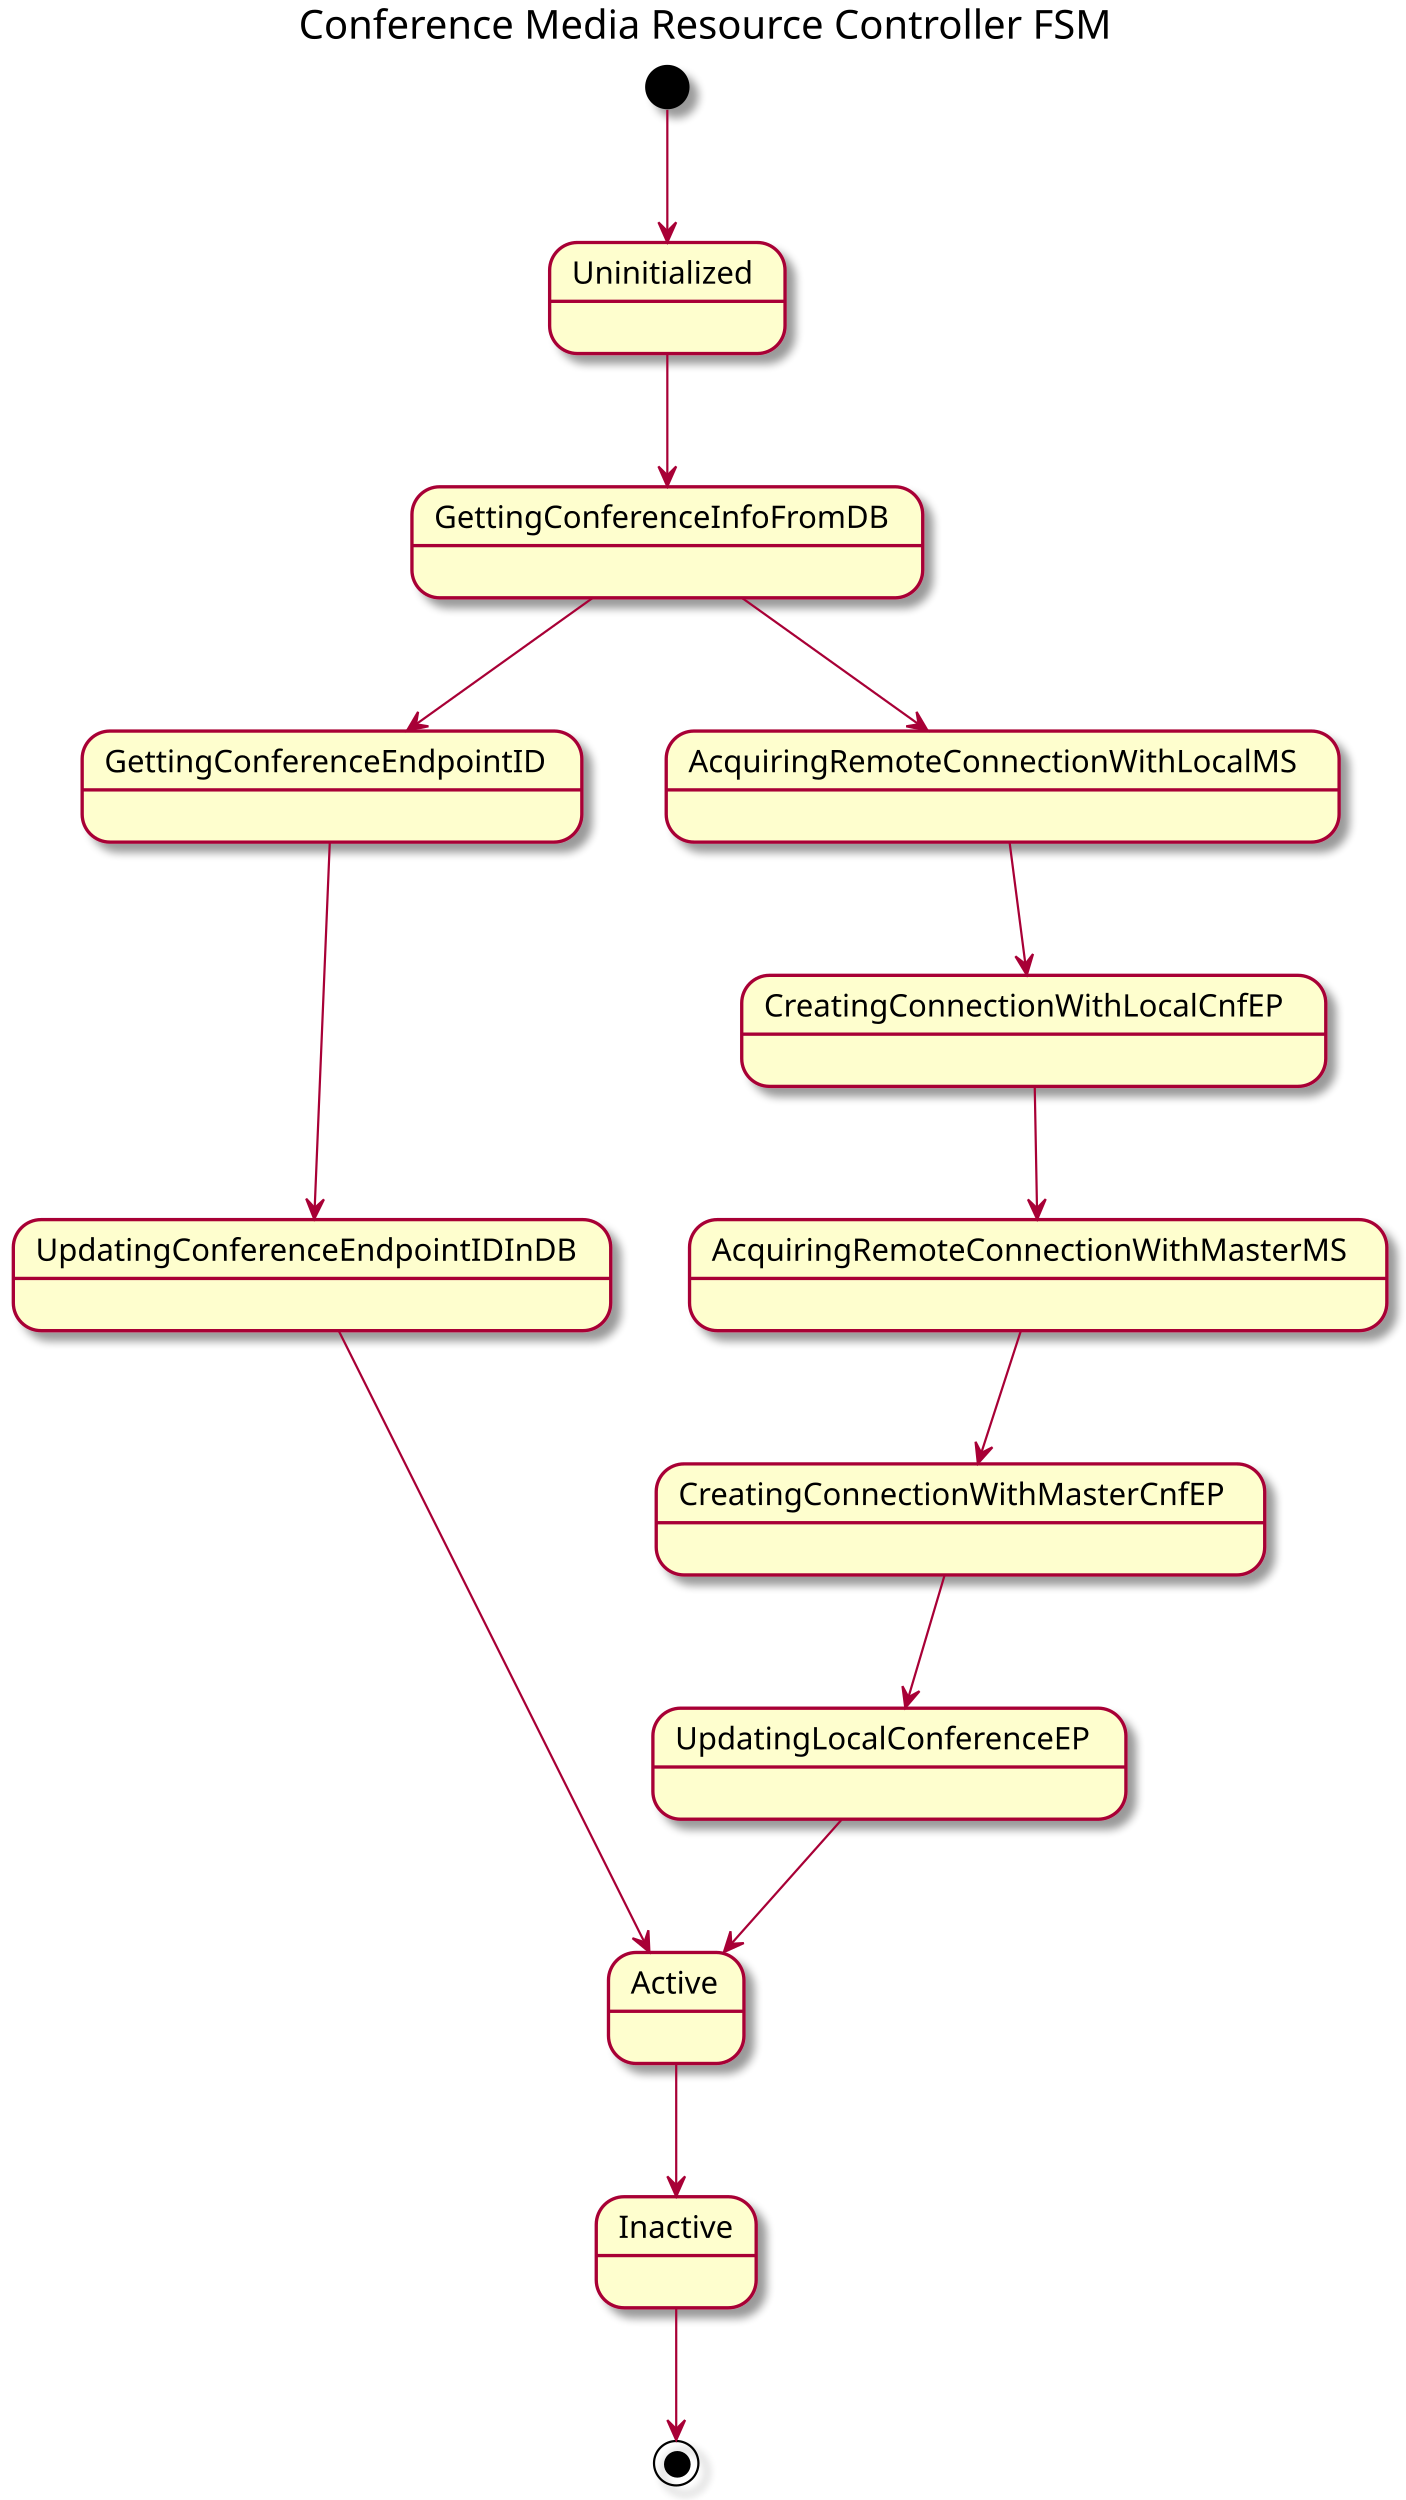
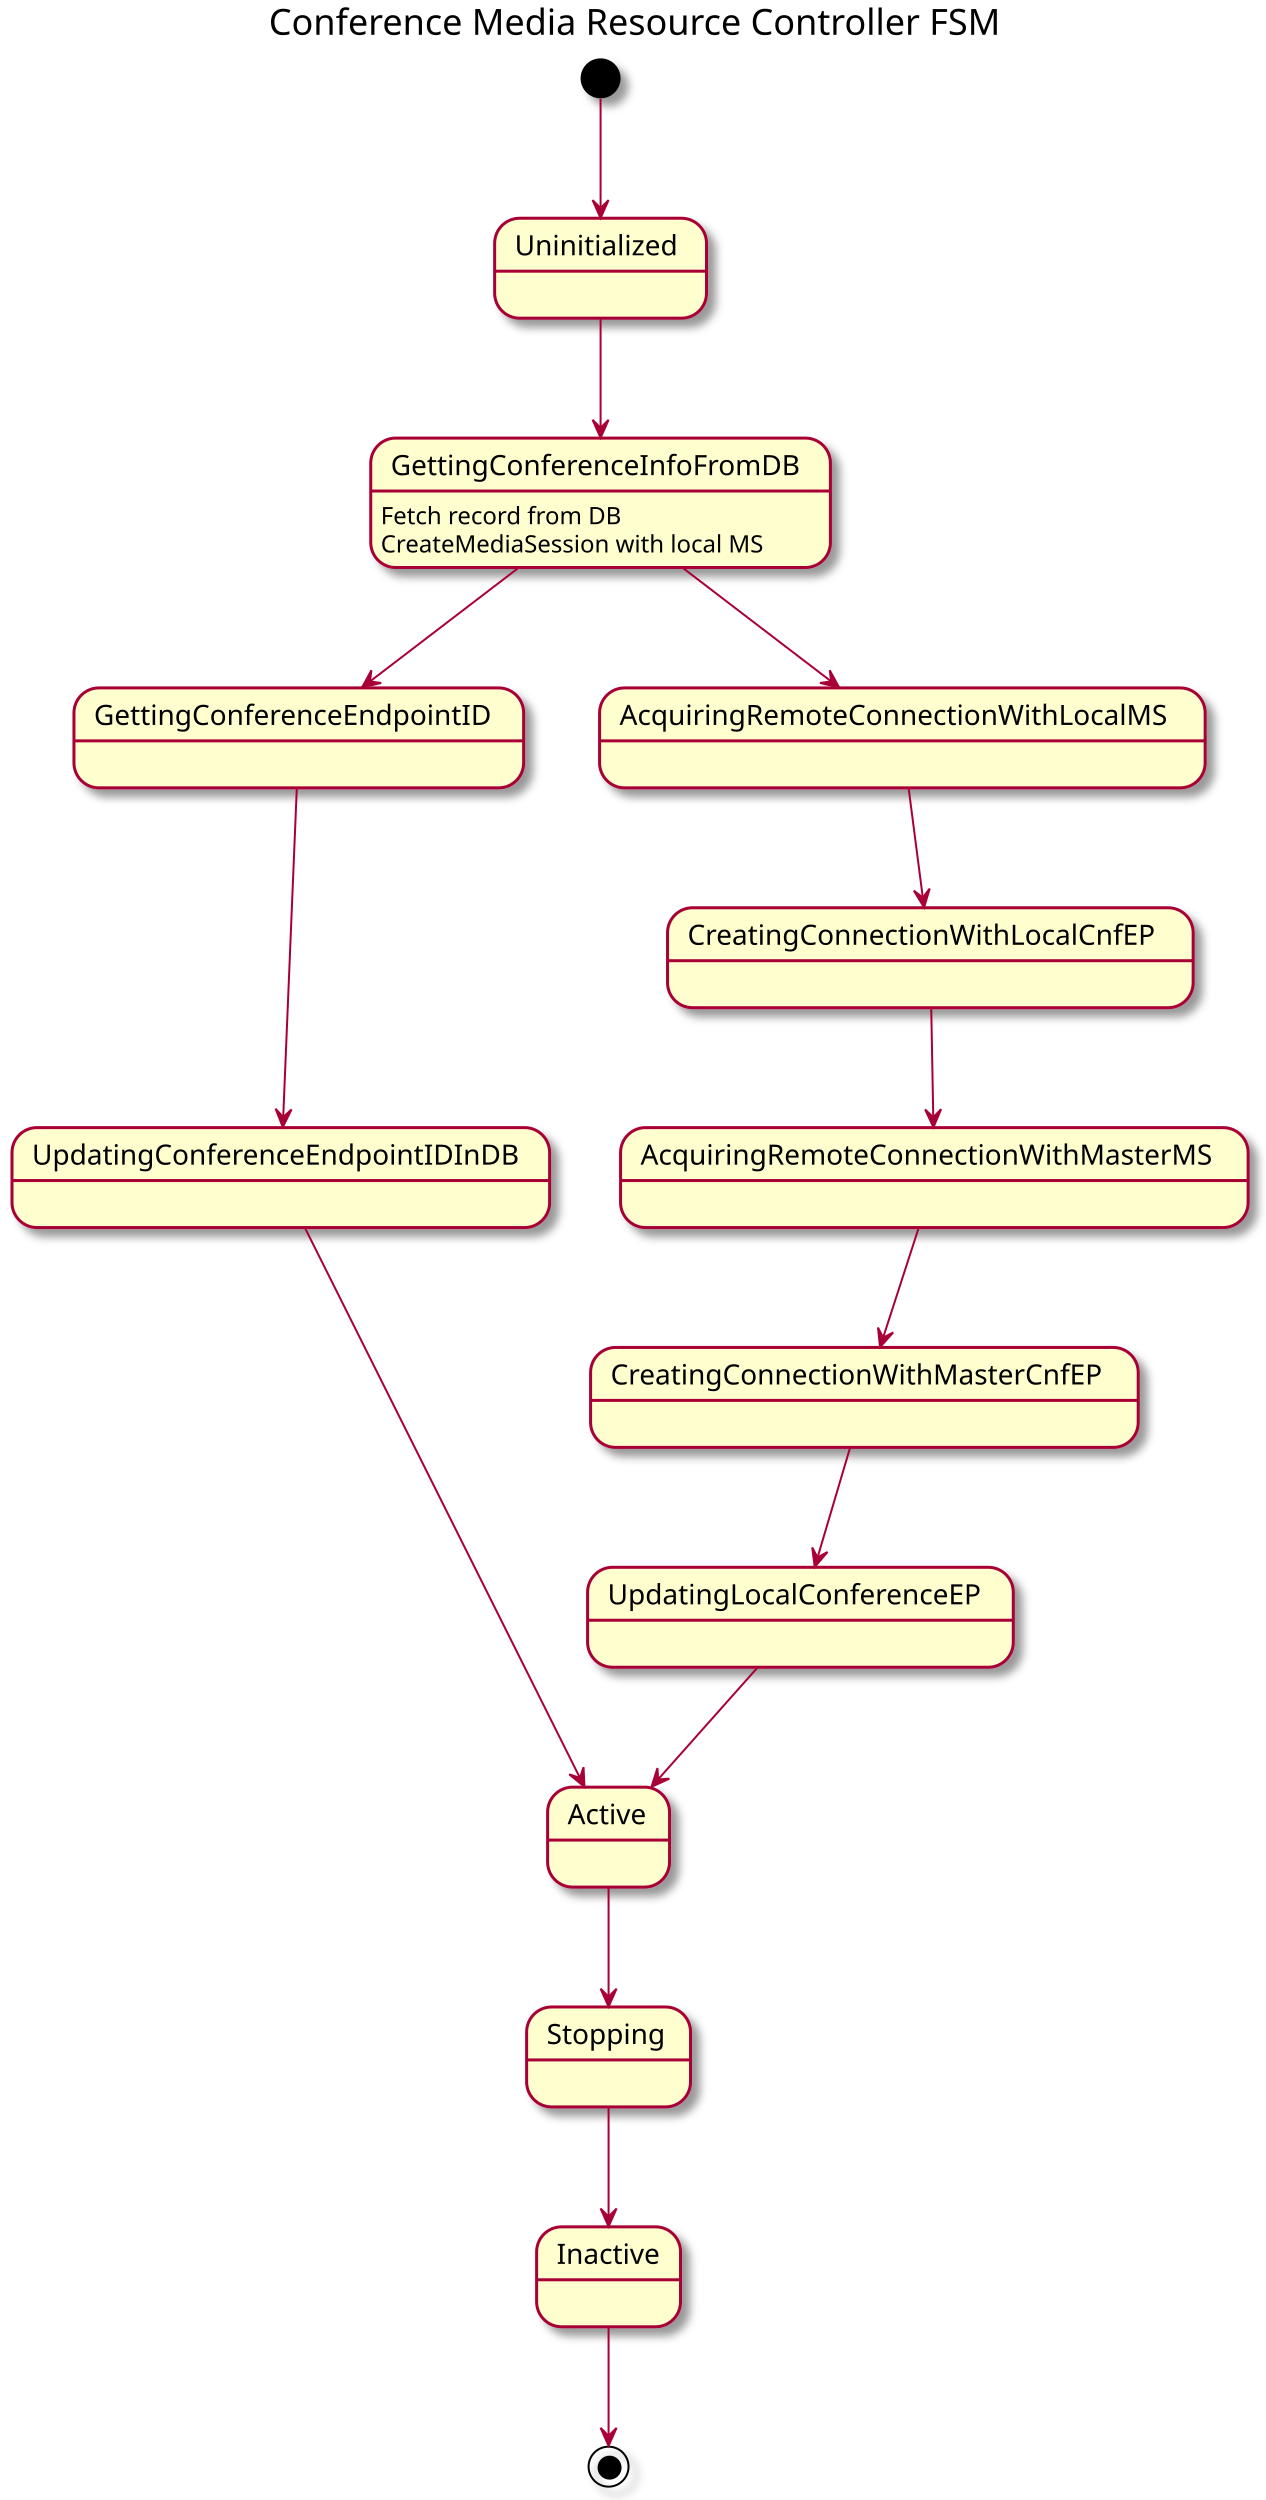
- <svg xmlns="http://www.w3.org/2000/svg" height="3518.75px" style="width:1978px;height:3518px;" version="1.1" viewBox="0 0 1978 3518" width="1978.125px">
+ <svg xmlns="http://www.w3.org/2000/svg" height="3909.375px" style="width:1978px;height:3909px;" version="1.1" viewBox="0 0 1978 3909" width="1978.125px">
  <defs>
    <filter height="300%" id="f1" width="300%" x="-1" y="-1">
      <feGaussianBlur result="blurOut" stdDeviation="6.25" />
      <feColorMatrix in="blurOut" result="blurOut2" type="matrix" values="0 0 0 0 0 0 0 0 0 0 0 0 0 0 0 0 0 0 .4 0" />
      <feOffset dx="12.5" dy="12.5" in="blurOut2" result="blurOut3" />
      <feBlend in="SourceGraphic" in2="blurOut3" mode="normal" />
    </filter>
  </defs>
  <g>
    <text fill="#000000" font-family="sans-serif" font-size="56.25" lengthAdjust="spacingAndGlyphs" textLength="1168.75" x="420.312" y="54.382">Conference Media Resource Controller FSM</text>
    <ellipse cx="939.062" cy="122.498" fill="#000000" filter="url(#f1)" rx="31.25" ry="31.25" style="stroke: none; stroke-width: 3.125;" />
    <rect fill="#FEFECE" filter="url(#f1)" height="156.25" rx="39.062" ry="39.062" style="stroke: #A80036; stroke-width: 4.688;" width="331.25" x="773.438" y="341.248" />
    <line style="stroke: #A80036; stroke-width: 4.688;" x1="773.438" x2="1104.688" y1="424.023" y2="424.023" />
    <text fill="#000000" font-family="sans-serif" font-size="43.75" lengthAdjust="spacingAndGlyphs" textLength="268.75" x="804.688" y="399.17">Uninitialized</text>
-     <rect fill="#FEFECE" filter="url(#f1)" height="156.25" rx="39.062" ry="39.062" style="stroke: #A80036; stroke-width: 4.688;" width="718.75" x="579.688" y="684.998" />
+     <rect fill="#FEFECE" filter="url(#f1)" height="202.356" rx="39.062" ry="39.062" style="stroke: #A80036; stroke-width: 4.688;" width="718.75" x="579.688" y="684.998" />
    <line style="stroke: #A80036; stroke-width: 4.688;" x1="579.688" x2="1298.438" y1="767.773" y2="767.773" />
    <text fill="#000000" font-family="sans-serif" font-size="43.75" lengthAdjust="spacingAndGlyphs" textLength="656.25" x="610.938" y="742.92">GettingConferenceInfoFromDB</text>
-     <rect fill="#FEFECE" filter="url(#f1)" height="156.25" rx="39.062" ry="39.062" style="stroke: #A80036; stroke-width: 4.688;" width="703.125" x="115.625" y="1028.748" />
-     <line style="stroke: #A80036; stroke-width: 4.688;" x1="115.625" x2="818.75" y1="1111.523" y2="1111.523" />
-     <text fill="#000000" font-family="sans-serif" font-size="43.75" lengthAdjust="spacingAndGlyphs" textLength="640.625" x="146.875" y="1086.67">GettingConferenceEndpointID</text>
-     <rect fill="#FEFECE" filter="url(#f1)" height="156.25" rx="39.062" ry="39.062" style="stroke: #A80036; stroke-width: 4.688;" width="840.625" x="18.75" y="1716.248" />
-     <line style="stroke: #A80036; stroke-width: 4.688;" x1="18.75" x2="859.375" y1="1799.023" y2="1799.023" />
-     <text fill="#000000" font-family="sans-serif" font-size="43.75" lengthAdjust="spacingAndGlyphs" textLength="778.125" x="50" y="1774.17">UpdatingConferenceEndpointIDInDB</text>
-     <rect fill="#FEFECE" filter="url(#f1)" height="156.25" rx="39.062" ry="39.062" style="stroke: #A80036; stroke-width: 4.688;" width="190.625" x="856.25" y="2747.498" />
-     <line style="stroke: #A80036; stroke-width: 4.688;" x1="856.25" x2="1046.875" y1="2830.273" y2="2830.273" />
-     <text fill="#000000" font-family="sans-serif" font-size="43.75" lengthAdjust="spacingAndGlyphs" textLength="128.125" x="887.5" y="2805.42">Active</text>
-     <rect fill="#FEFECE" filter="url(#f1)" height="156.25" rx="39.062" ry="39.062" style="stroke: #A80036; stroke-width: 4.688;" width="946.875" x="937.5" y="1028.748" />
-     <line style="stroke: #A80036; stroke-width: 4.688;" x1="937.5" x2="1884.375" y1="1111.523" y2="1111.523" />
-     <text fill="#000000" font-family="sans-serif" font-size="43.75" lengthAdjust="spacingAndGlyphs" textLength="884.375" x="968.75" y="1086.67">AcquiringRemoteConnectionWithLocalMS</text>
-     <rect fill="#FEFECE" filter="url(#f1)" height="156.25" rx="39.062" ry="39.062" style="stroke: #A80036; stroke-width: 4.688;" width="821.875" x="1043.75" y="1372.498" />
-     <line style="stroke: #A80036; stroke-width: 4.688;" x1="1043.75" x2="1865.625" y1="1455.273" y2="1455.273" />
-     <text fill="#000000" font-family="sans-serif" font-size="43.75" lengthAdjust="spacingAndGlyphs" textLength="759.375" x="1075" y="1430.42">CreatingConnectionWithLocalCnfEP</text>
-     <rect fill="#FEFECE" filter="url(#f1)" height="156.25" rx="39.062" ry="39.062" style="stroke: #A80036; stroke-width: 4.688;" width="981.25" x="970.312" y="1716.248" />
-     <line style="stroke: #A80036; stroke-width: 4.688;" x1="970.312" x2="1951.562" y1="1799.023" y2="1799.023" />
-     <text fill="#000000" font-family="sans-serif" font-size="43.75" lengthAdjust="spacingAndGlyphs" textLength="918.75" x="1001.562" y="1774.17">AcquiringRemoteConnectionWithMasterMS</text>
-     <rect fill="#FEFECE" filter="url(#f1)" height="156.25" rx="39.062" ry="39.062" style="stroke: #A80036; stroke-width: 4.688;" width="856.25" x="923.438" y="2059.998" />
-     <line style="stroke: #A80036; stroke-width: 4.688;" x1="923.438" x2="1779.688" y1="2142.773" y2="2142.773" />
-     <text fill="#000000" font-family="sans-serif" font-size="43.75" lengthAdjust="spacingAndGlyphs" textLength="793.75" x="954.688" y="2117.92">CreatingConnectionWithMasterCnfEP</text>
-     <rect fill="#FEFECE" filter="url(#f1)" height="156.25" rx="39.062" ry="39.062" style="stroke: #A80036; stroke-width: 4.688;" width="665.625" x="918.75" y="2403.748" />
-     <line style="stroke: #A80036; stroke-width: 4.688;" x1="918.75" x2="1584.375" y1="2486.523" y2="2486.523" />
-     <text fill="#000000" font-family="sans-serif" font-size="43.75" lengthAdjust="spacingAndGlyphs" textLength="603.125" x="950" y="2461.67">UpdatingLocalConferenceEP</text>
-     <rect fill="#FEFECE" filter="url(#f1)" height="156.25" rx="39.062" ry="39.062" style="stroke: #A80036; stroke-width: 4.688;" width="225" x="839.062" y="3091.248" />
-     <line style="stroke: #A80036; stroke-width: 4.688;" x1="839.062" x2="1064.062" y1="3174.023" y2="3174.023" />
-     <text fill="#000000" font-family="sans-serif" font-size="43.75" lengthAdjust="spacingAndGlyphs" textLength="162.5" x="870.312" y="3149.17">Inactive</text>
-     <ellipse cx="951.562" cy="3466.248" fill="none" filter="url(#f1)" rx="31.25" ry="31.25" style="stroke: #000000; stroke-width: 3.125;" />
-     <ellipse cx="953.125" cy="3467.81" fill="#000000" rx="18.75" ry="18.75" style="stroke: none; stroke-width: 3.125;" />
+     <text fill="#000000" font-family="sans-serif" font-size="37.5" lengthAdjust="spacingAndGlyphs" textLength="384.375" x="595.312" y="819.653">Fetch record from DB</text>
+     <text fill="#000000" font-family="sans-serif" font-size="37.5" lengthAdjust="spacingAndGlyphs" textLength="600" x="595.312" y="863.818">CreateMediaSession with local MS</text>
+     <rect fill="#FEFECE" filter="url(#f1)" height="156.25" rx="39.062" ry="39.062" style="stroke: #A80036; stroke-width: 4.688;" width="703.125" x="115.625" y="1075.623" />
+     <line style="stroke: #A80036; stroke-width: 4.688;" x1="115.625" x2="818.75" y1="1158.398" y2="1158.398" />
+     <text fill="#000000" font-family="sans-serif" font-size="43.75" lengthAdjust="spacingAndGlyphs" textLength="640.625" x="146.875" y="1133.545">GettingConferenceEndpointID</text>
+     <rect fill="#FEFECE" filter="url(#f1)" height="156.25" rx="39.062" ry="39.062" style="stroke: #A80036; stroke-width: 4.688;" width="840.625" x="18.75" y="1763.123" />
+     <line style="stroke: #A80036; stroke-width: 4.688;" x1="18.75" x2="859.375" y1="1845.898" y2="1845.898" />
+     <text fill="#000000" font-family="sans-serif" font-size="43.75" lengthAdjust="spacingAndGlyphs" textLength="778.125" x="50" y="1821.045">UpdatingConferenceEndpointIDInDB</text>
+     <rect fill="#FEFECE" filter="url(#f1)" height="156.25" rx="39.062" ry="39.062" style="stroke: #A80036; stroke-width: 4.688;" width="190.625" x="856.25" y="2794.373" />
+     <line style="stroke: #A80036; stroke-width: 4.688;" x1="856.25" x2="1046.875" y1="2877.148" y2="2877.148" />
+     <text fill="#000000" font-family="sans-serif" font-size="43.75" lengthAdjust="spacingAndGlyphs" textLength="128.125" x="887.5" y="2852.295">Active</text>
+     <rect fill="#FEFECE" filter="url(#f1)" height="156.25" rx="39.062" ry="39.062" style="stroke: #A80036; stroke-width: 4.688;" width="946.875" x="937.5" y="1075.623" />
+     <line style="stroke: #A80036; stroke-width: 4.688;" x1="937.5" x2="1884.375" y1="1158.398" y2="1158.398" />
+     <text fill="#000000" font-family="sans-serif" font-size="43.75" lengthAdjust="spacingAndGlyphs" textLength="884.375" x="968.75" y="1133.545">AcquiringRemoteConnectionWithLocalMS</text>
+     <rect fill="#FEFECE" filter="url(#f1)" height="156.25" rx="39.062" ry="39.062" style="stroke: #A80036; stroke-width: 4.688;" width="821.875" x="1043.75" y="1419.373" />
+     <line style="stroke: #A80036; stroke-width: 4.688;" x1="1043.75" x2="1865.625" y1="1502.148" y2="1502.148" />
+     <text fill="#000000" font-family="sans-serif" font-size="43.75" lengthAdjust="spacingAndGlyphs" textLength="759.375" x="1075" y="1477.295">CreatingConnectionWithLocalCnfEP</text>
+     <rect fill="#FEFECE" filter="url(#f1)" height="156.25" rx="39.062" ry="39.062" style="stroke: #A80036; stroke-width: 4.688;" width="981.25" x="970.312" y="1763.123" />
+     <line style="stroke: #A80036; stroke-width: 4.688;" x1="970.312" x2="1951.562" y1="1845.898" y2="1845.898" />
+     <text fill="#000000" font-family="sans-serif" font-size="43.75" lengthAdjust="spacingAndGlyphs" textLength="918.75" x="1001.562" y="1821.045">AcquiringRemoteConnectionWithMasterMS</text>
+     <rect fill="#FEFECE" filter="url(#f1)" height="156.25" rx="39.062" ry="39.062" style="stroke: #A80036; stroke-width: 4.688;" width="856.25" x="923.438" y="2106.873" />
+     <line style="stroke: #A80036; stroke-width: 4.688;" x1="923.438" x2="1779.688" y1="2189.648" y2="2189.648" />
+     <text fill="#000000" font-family="sans-serif" font-size="43.75" lengthAdjust="spacingAndGlyphs" textLength="793.75" x="954.688" y="2164.795">CreatingConnectionWithMasterCnfEP</text>
+     <rect fill="#FEFECE" filter="url(#f1)" height="156.25" rx="39.062" ry="39.062" style="stroke: #A80036; stroke-width: 4.688;" width="665.625" x="918.75" y="2450.623" />
+     <line style="stroke: #A80036; stroke-width: 4.688;" x1="918.75" x2="1584.375" y1="2533.398" y2="2533.398" />
+     <text fill="#000000" font-family="sans-serif" font-size="43.75" lengthAdjust="spacingAndGlyphs" textLength="603.125" x="950" y="2508.545">UpdatingLocalConferenceEP</text>
+     <rect fill="#FEFECE" filter="url(#f1)" height="156.25" rx="39.062" ry="39.062" style="stroke: #A80036; stroke-width: 4.688;" width="256.25" x="823.438" y="3138.123" />
+     <line style="stroke: #A80036; stroke-width: 4.688;" x1="823.438" x2="1079.688" y1="3220.898" y2="3220.898" />
+     <text fill="#000000" font-family="sans-serif" font-size="43.75" lengthAdjust="spacingAndGlyphs" textLength="193.75" x="854.688" y="3196.045">Stopping</text>
+     <rect fill="#FEFECE" filter="url(#f1)" height="156.25" rx="39.062" ry="39.062" style="stroke: #A80036; stroke-width: 4.688;" width="225" x="839.062" y="3481.873" />
+     <line style="stroke: #A80036; stroke-width: 4.688;" x1="839.062" x2="1064.062" y1="3564.648" y2="3564.648" />
+     <text fill="#000000" font-family="sans-serif" font-size="43.75" lengthAdjust="spacingAndGlyphs" textLength="162.5" x="870.312" y="3539.795">Inactive</text>
+     <ellipse cx="951.562" cy="3856.873" fill="none" filter="url(#f1)" rx="31.25" ry="31.25" style="stroke: #000000; stroke-width: 3.125;" />
+     <ellipse cx="953.125" cy="3858.435" fill="#000000" rx="18.75" ry="18.75" style="stroke: none; stroke-width: 3.125;" />
    <path d="M939.062,154.56 C939.062,193.935 939.062,266.185 939.062,324.81 " fill="none" style="stroke: #A80036; stroke-width: 3.125;" />
    <polygon fill="#A80036" points="939.062,340.966,951.562,312.841,939.062,325.341,926.562,312.841,939.062,340.966" style="stroke: #A80036; stroke-width: 3.125;" />
-     <path d="M939.062,498.238 C939.062,548.613 939.062,615.063 939.062,668.407 " fill="none" style="stroke: #A80036; stroke-width: 3.125;" />
-     <polygon fill="#A80036" points="939.062,684.51,951.562,656.385,939.062,668.885,926.562,656.385,939.062,684.51" style="stroke: #A80036; stroke-width: 3.125;" />
-     <path d="M833.166,841.988 C759.7,894.532 661.775,964.573 585.706,1018.979 " fill="none" style="stroke: #A80036; stroke-width: 3.125;" />
-     <polygon fill="#A80036" points="572.731,1028.26,602.88,1022.067,585.441,1019.171,588.337,1001.732,572.731,1028.26" style="stroke: #A80036; stroke-width: 3.125;" />
-     <path d="M464.069,1185.507 C458.875,1311.341 448.466,1563.507 442.853,1699.419 " fill="none" style="stroke: #A80036; stroke-width: 3.125;" />
-     <polygon fill="#A80036" points="442.194,1715.401,455.848,1687.818,442.841,1699.789,430.87,1686.782,442.194,1715.401" style="stroke: #A80036; stroke-width: 3.125;" />
-     <path d="M476.747,1872.869 C569.119,2057.61 806.519,2532.407 906.309,2731.988 " fill="none" style="stroke: #A80036; stroke-width: 3.125;" />
-     <polygon fill="#A80036" points="913.822,2747.016,912.417,2716.271,906.831,2733.043,890.059,2727.457,913.822,2747.016" style="stroke: #A80036; stroke-width: 3.125;" />
-     <path d="M1044.959,841.988 C1118.425,894.532 1216.35,964.573 1292.419,1018.979 " fill="none" style="stroke: #A80036; stroke-width: 3.125;" />
-     <polygon fill="#A80036" points="1305.394,1028.26,1289.788,1001.732,1292.684,1019.171,1275.245,1022.067,1305.394,1028.26" style="stroke: #A80036; stroke-width: 3.125;" />
-     <path d="M1420.756,1185.738 C1427.284,1236.113 1435.9,1302.563 1442.816,1355.907 " fill="none" style="stroke: #A80036; stroke-width: 3.125;" />
-     <polygon fill="#A80036" points="1444.903,1372.01,1453.683,1342.511,1442.894,1356.515,1428.891,1345.726,1444.903,1372.01" style="stroke: #A80036; stroke-width: 3.125;" />
-     <path d="M1456.091,1529.488 C1457.022,1579.863 1458.253,1646.313 1459.241,1699.657 " fill="none" style="stroke: #A80036; stroke-width: 3.125;" />
-     <polygon fill="#A80036" points="1459.541,1715.76,1471.516,1687.408,1459.251,1700.138,1446.521,1687.872,1459.541,1715.76" style="stroke: #A80036; stroke-width: 3.125;" />
-     <path d="M1436.391,1873.238 C1420.066,1923.613 1398.531,1990.063 1381.244,2043.407 " fill="none" style="stroke: #A80036; stroke-width: 3.125;" />
-     <polygon fill="#A80036" points="1376.025,2059.51,1396.586,2036.608,1380.841,2044.646,1372.803,2028.901,1376.025,2059.51" style="stroke: #A80036; stroke-width: 3.125;" />
-     <path d="M1329.122,2216.988 C1314.197,2267.363 1294.506,2333.813 1278.7,2387.157 " fill="none" style="stroke: #A80036; stroke-width: 3.125;" />
-     <polygon fill="#A80036" points="1273.928,2403.26,1293.907,2379.848,1278.37,2388.28,1269.938,2372.742,1273.928,2403.26" style="stroke: #A80036; stroke-width: 3.125;" />
-     <path d="M1184.237,2560.738 C1138.303,2612.413 1077.328,2681.013 1029.322,2735.019 " fill="none" style="stroke: #A80036; stroke-width: 3.125;" />
-     <polygon fill="#A80036" points="1018.663,2747.01,1046.689,2734.292,1029.042,2735.331,1028.003,2717.684,1018.663,2747.01" style="stroke: #A80036; stroke-width: 3.125;" />
-     <path d="M951.562,2904.488 C951.562,2954.863 951.562,3021.313 951.562,3074.657 " fill="none" style="stroke: #A80036; stroke-width: 3.125;" />
-     <polygon fill="#A80036" points="951.562,3090.76,964.062,3062.635,951.562,3075.135,939.062,3062.635,951.562,3090.76" style="stroke: #A80036; stroke-width: 3.125;" />
-     <path d="M951.562,3248.856 C951.562,3302.305 951.562,3371.957 951.562,3417.103 " fill="none" style="stroke: #A80036; stroke-width: 3.125;" />
-     <polygon fill="#A80036" points="951.562,3433.69,964.062,3405.565,951.562,3418.065,939.062,3405.565,951.562,3433.69" style="stroke: #A80036; stroke-width: 3.125;" />
+     <path d="M939.062,498.154 C939.062,547.248 939.062,612.154 939.062,667.654 " fill="none" style="stroke: #A80036; stroke-width: 3.125;" />
+     <polygon fill="#A80036" points="939.062,684.56,951.562,656.435,939.062,668.935,926.562,656.435,939.062,684.56" style="stroke: #A80036; stroke-width: 3.125;" />
+     <path d="M810.122,888.313 C737.678,943.726 648.163,1012.194 578.753,1065.285 " fill="none" style="stroke: #A80036; stroke-width: 3.125;" />
+     <polygon fill="#A80036" points="566.038,1075.013,595.972,1067.857,578.449,1065.521,580.785,1047.999,566.038,1075.013" style="stroke: #A80036; stroke-width: 3.125;" />
+     <path d="M464.069,1232.382 C458.875,1358.216 448.466,1610.382 442.853,1746.294 " fill="none" style="stroke: #A80036; stroke-width: 3.125;" />
+     <polygon fill="#A80036" points="442.194,1762.276,455.848,1734.693,442.841,1746.664,430.87,1733.657,442.194,1762.276" style="stroke: #A80036; stroke-width: 3.125;" />
+     <path d="M476.747,1919.744 C569.119,2104.485 806.519,2579.282 906.309,2778.863 " fill="none" style="stroke: #A80036; stroke-width: 3.125;" />
+     <polygon fill="#A80036" points="913.822,2793.891,912.417,2763.146,906.831,2779.918,890.059,2774.332,913.822,2793.891" style="stroke: #A80036; stroke-width: 3.125;" />
+     <path d="M1068.003,888.313 C1140.447,943.726 1229.963,1012.194 1299.372,1065.285 " fill="none" style="stroke: #A80036; stroke-width: 3.125;" />
+     <polygon fill="#A80036" points="1312.088,1075.013,1297.34,1047.999,1299.676,1065.521,1282.153,1067.857,1312.088,1075.013" style="stroke: #A80036; stroke-width: 3.125;" />
+     <path d="M1420.756,1232.613 C1427.284,1282.988 1435.9,1349.438 1442.816,1402.782 " fill="none" style="stroke: #A80036; stroke-width: 3.125;" />
+     <polygon fill="#A80036" points="1444.903,1418.885,1453.683,1389.386,1442.894,1403.39,1428.891,1392.601,1444.903,1418.885" style="stroke: #A80036; stroke-width: 3.125;" />
+     <path d="M1456.091,1576.363 C1457.022,1626.738 1458.253,1693.188 1459.241,1746.532 " fill="none" style="stroke: #A80036; stroke-width: 3.125;" />
+     <polygon fill="#A80036" points="1459.541,1762.635,1471.516,1734.283,1459.251,1747.013,1446.521,1734.747,1459.541,1762.635" style="stroke: #A80036; stroke-width: 3.125;" />
+     <path d="M1436.391,1920.113 C1420.066,1970.488 1398.531,2036.938 1381.244,2090.282 " fill="none" style="stroke: #A80036; stroke-width: 3.125;" />
+     <polygon fill="#A80036" points="1376.025,2106.385,1396.586,2083.483,1380.841,2091.521,1372.803,2075.776,1376.025,2106.385" style="stroke: #A80036; stroke-width: 3.125;" />
+     <path d="M1329.122,2263.863 C1314.197,2314.238 1294.506,2380.688 1278.7,2434.032 " fill="none" style="stroke: #A80036; stroke-width: 3.125;" />
+     <polygon fill="#A80036" points="1273.928,2450.135,1293.907,2426.723,1278.37,2435.155,1269.938,2419.617,1273.928,2450.135" style="stroke: #A80036; stroke-width: 3.125;" />
+     <path d="M1184.237,2607.613 C1138.303,2659.288 1077.328,2727.888 1029.322,2781.894 " fill="none" style="stroke: #A80036; stroke-width: 3.125;" />
+     <polygon fill="#A80036" points="1018.663,2793.885,1046.689,2781.167,1029.042,2782.206,1028.003,2764.559,1018.663,2793.885" style="stroke: #A80036; stroke-width: 3.125;" />
+     <path d="M951.562,2951.363 C951.562,3001.738 951.562,3068.188 951.562,3121.532 " fill="none" style="stroke: #A80036; stroke-width: 3.125;" />
+     <polygon fill="#A80036" points="951.562,3137.635,964.062,3109.51,951.562,3122.01,939.062,3109.51,951.562,3137.635" style="stroke: #A80036; stroke-width: 3.125;" />
+     <path d="M951.562,3295.113 C951.562,3345.488 951.562,3411.938 951.562,3465.282 " fill="none" style="stroke: #A80036; stroke-width: 3.125;" />
+     <polygon fill="#A80036" points="951.562,3481.385,964.062,3453.26,951.562,3465.76,939.062,3453.26,951.562,3481.385" style="stroke: #A80036; stroke-width: 3.125;" />
+     <path d="M951.562,3639.481 C951.562,3692.93 951.562,3762.582 951.562,3807.728 " fill="none" style="stroke: #A80036; stroke-width: 3.125;" />
+     <polygon fill="#A80036" points="951.562,3824.315,964.062,3796.19,951.562,3808.69,939.062,3796.19,951.562,3824.315" style="stroke: #A80036; stroke-width: 3.125;" />
  </g>
</svg>
